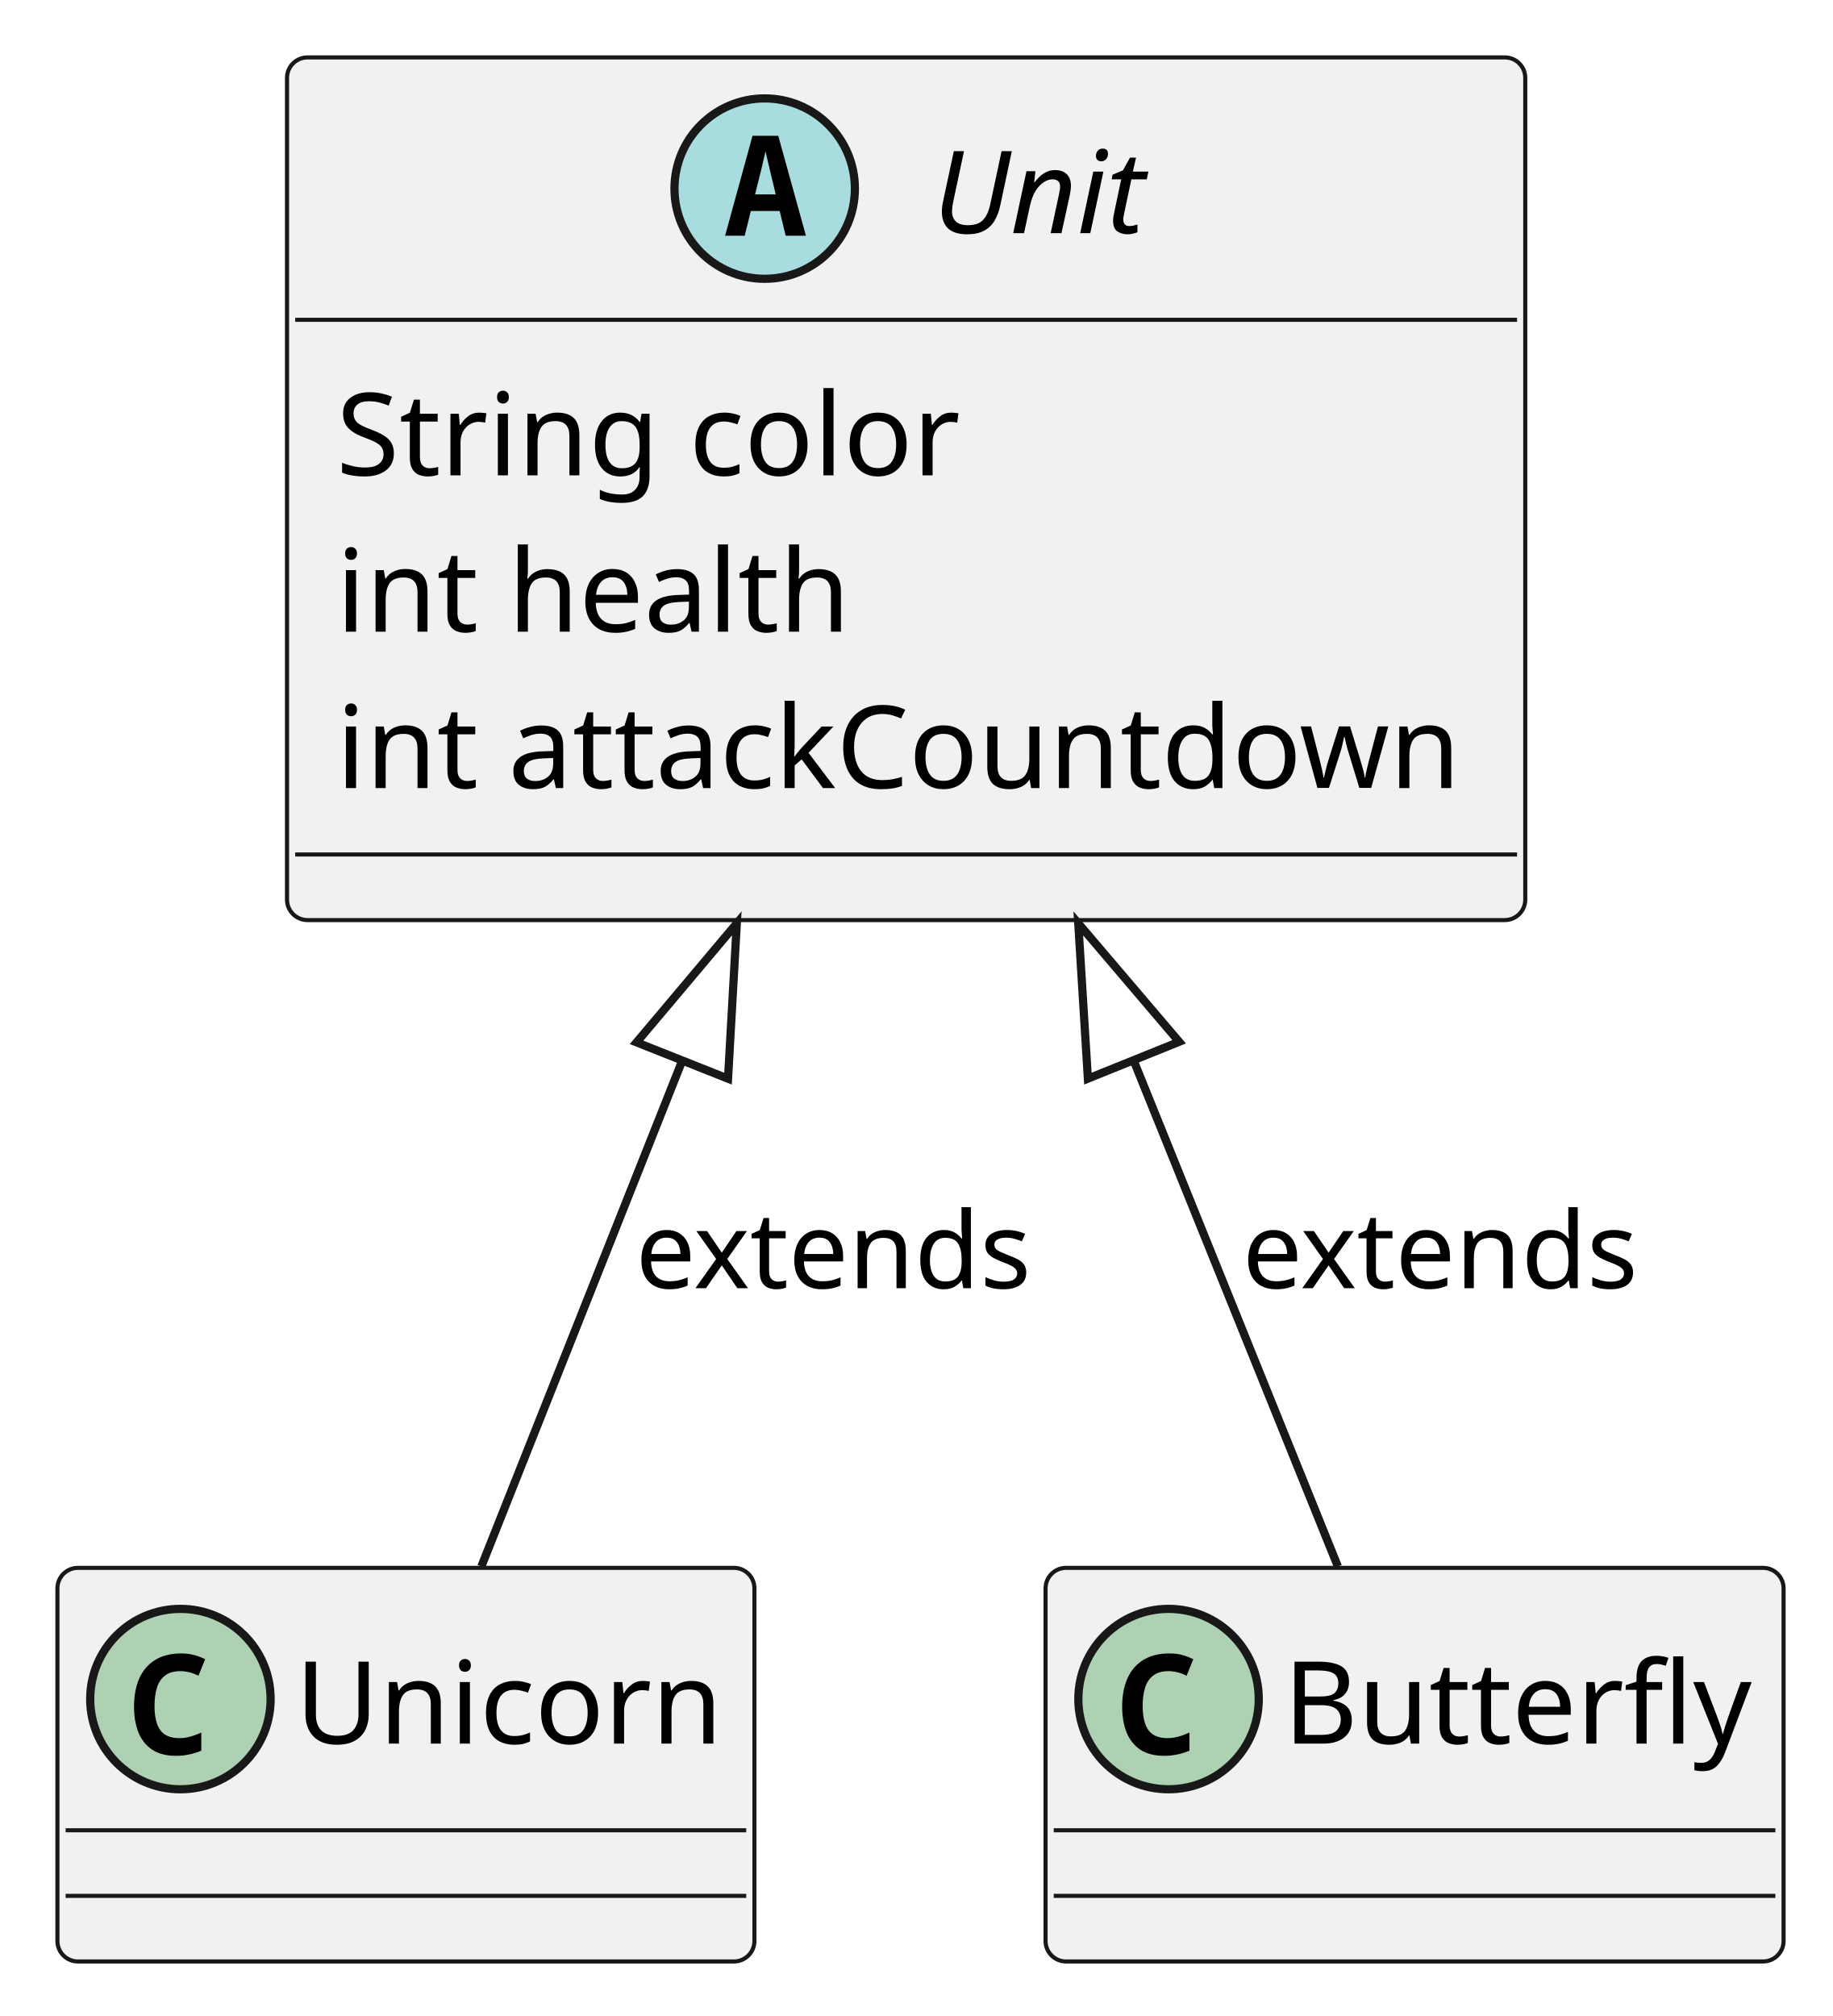
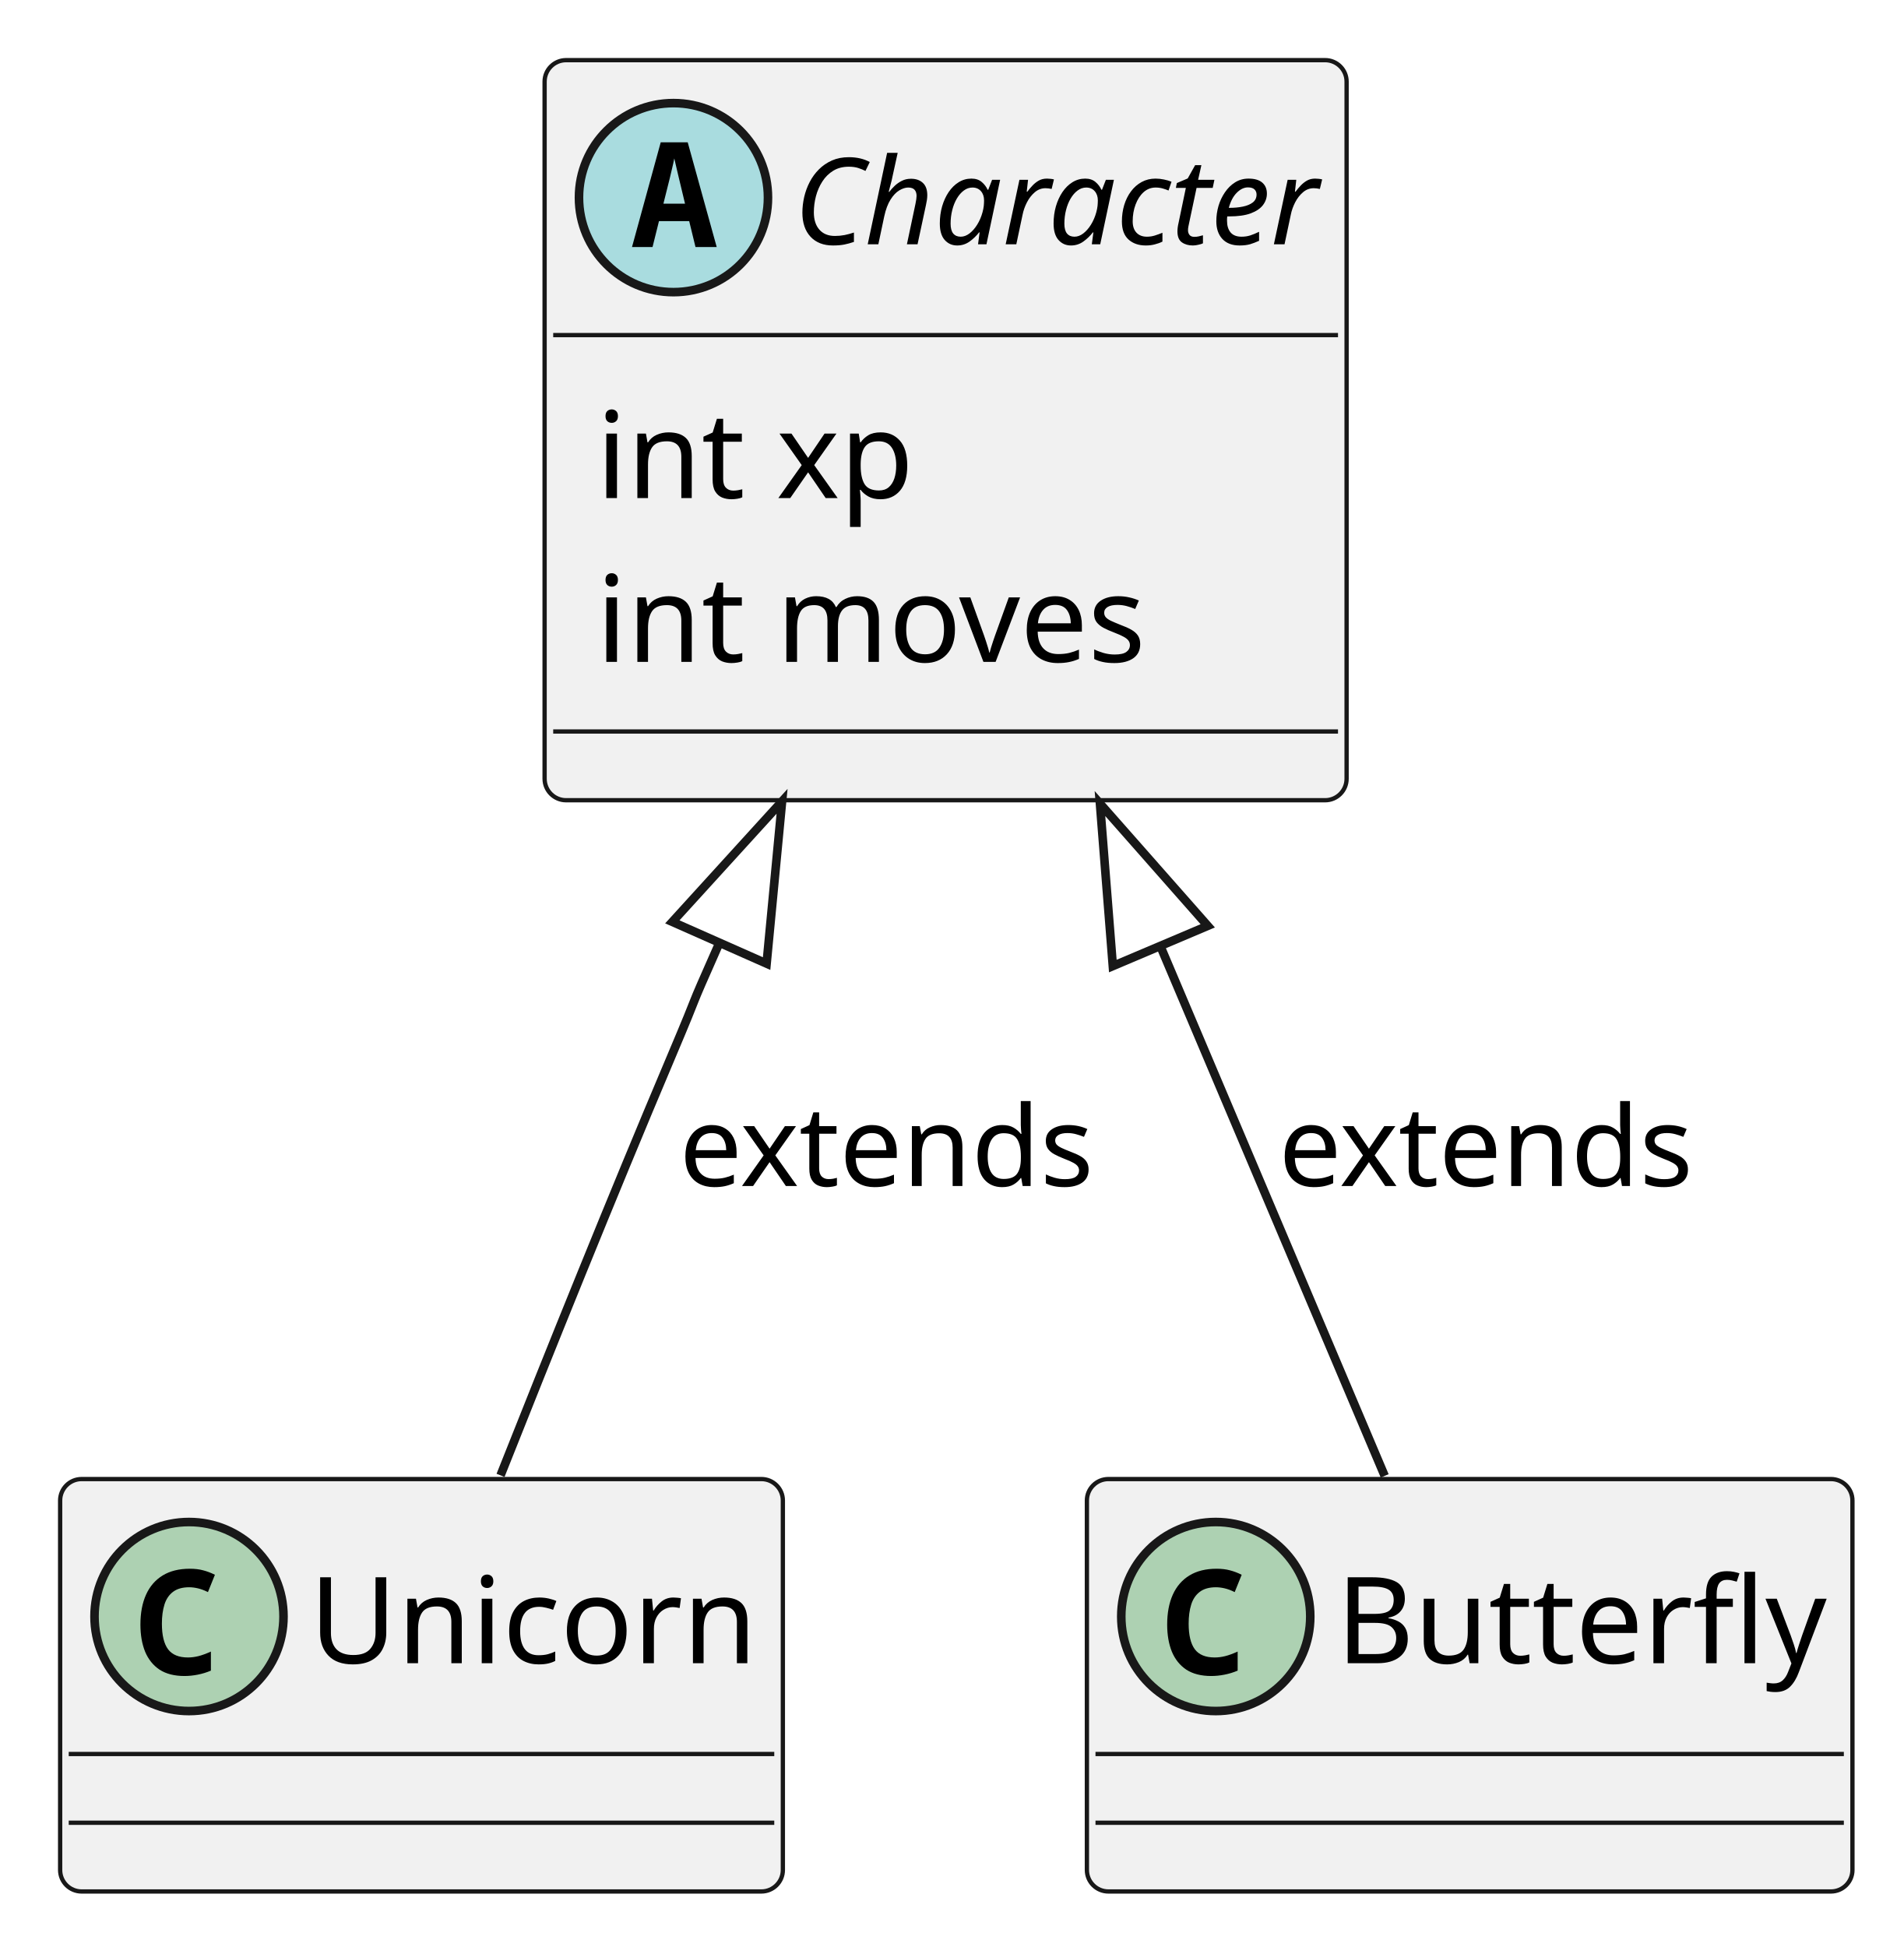
- <svg xmlns="http://www.w3.org/2000/svg" contentStyleType="text/css" height="440.269px" preserveAspectRatio="none" style="width:400px;height:440px;background:#FFFFFF;" version="1.1" viewBox="0 0 400 440" width="400.895px" zoomAndPan="magnify">
+ <svg xmlns="http://www.w3.org/2000/svg" contentStyleType="text/css" data-diagram-type="CLASS" height="409.718px" preserveAspectRatio="none" style="width:400px;height:409px;background:#FFFFFF;" version="1.1" viewBox="0 0 400 409" width="400.693px" zoomAndPan="magnify">
  <defs />
  <g>
-     <g id="elem_Unit">
-       <rect codeLine="3" fill="#F1F1F1" height="188.284" id="Unit" rx="4.474" ry="4.474" style="stroke:#181818;stroke-width:0.895;" width="270.246" x="62.64" y="12.528" />
-       <ellipse cx="166.89" cy="41.163" fill="#A9DCDF" rx="19.687" ry="19.687" style="stroke:#181818;stroke-width:1.79;" />
-       <path d="M158.249,51.454 L164.234,29.642 L169.855,29.642 L175.895,51.454 L171.476,51.454 L170.162,46.057 L163.87,46.057 L162.528,51.454 L158.249,51.454 Z M166.135,37.053 L164.793,42.422 L169.295,42.422 L168.009,37.053 Q167.757,36.018 167.534,35.039 Q167.31,34.032 167.058,32.998 Q166.862,34.032 166.611,35.039 Q166.359,36.018 166.135,37.053 Z " fill="#000000" />
-       <text fill="#000000" font-family="sans-serif" font-size="25.056" font-style="italic" lengthAdjust="spacing" textLength="46.532" x="203.579" y="50.885">Unit</text>
-       <line style="stroke:#181818;stroke-width:0.895;" x1="64.43" x2="331.096" y1="69.799" y2="69.799" />
-       <text fill="#000000" font-family="sans-serif" font-size="25.056" lengthAdjust="spacing" textLength="139.597" x="73.378" y="103.742">String color</text>
-       <text fill="#000000" font-family="sans-serif" font-size="25.056" lengthAdjust="spacing" textLength="116.331" x="73.378" y="137.868">int health</text>
-       <text fill="#000000" font-family="sans-serif" font-size="25.056" lengthAdjust="spacing" textLength="248.77" x="73.378" y="171.994">int attackCountdown</text>
-       <line style="stroke:#181818;stroke-width:0.895;" x1="64.43" x2="331.096" y1="186.494" y2="186.494" />
+     <g class="entity" data-qualified-name="Character" data-source-line="3" id="ent0002">
+       <rect fill="#F1F1F1" height="155.469" rx="4.512" ry="4.512" style="stroke:#181818;stroke-width:0.902;" width="168.486" x="114.414" y="12.634" />
+       <ellipse cx="141.488" cy="41.513" fill="#A9DCDF" rx="19.854" ry="19.854" style="stroke:#181818;stroke-width:1.805;" />
+       <path d="M132.774,51.892 L138.809,29.894 L144.477,29.894 L150.569,51.892 L146.113,51.892 L144.788,46.449 L138.442,46.449 L137.089,51.892 L132.774,51.892 Z M140.727,37.368 L139.373,42.782 L143.913,42.782 L142.616,37.368 Q142.362,36.324 142.137,35.337 Q141.911,34.322 141.657,33.278 Q141.46,34.322 141.206,35.337 Q140.952,36.324 140.727,37.368 Z " fill="#000000" />
+       <text fill="#000000" font-family="sans-serif" font-size="25.269" font-style="italic" lengthAdjust="spacing" textLength="110.728" x="166.757" y="51.318">Character</text>
+       <line style="stroke:#181818;stroke-width:0.902;" x1="116.219" x2="281.095" y1="70.392" y2="70.392" />
+       <text fill="#000000" font-family="sans-serif" font-size="25.269" lengthAdjust="spacing" textLength="66.735" x="125.244" y="104.624">int xp</text>
+       <text fill="#000000" font-family="sans-serif" font-size="25.269" lengthAdjust="spacing" textLength="115.933" x="125.244" y="139.04">int moves</text>
+       <line style="stroke:#181818;stroke-width:0.902;" x1="116.219" x2="281.095" y1="153.664" y2="153.664" />
    </g>
-     <g id="elem_Unicorn">
-       <rect codeLine="9" fill="#F1F1F1" height="85.906" id="Unicorn" rx="4.474" ry="4.474" style="stroke:#181818;stroke-width:0.895;" width="152.125" x="12.528" y="342.192" />
-       <ellipse cx="39.374" cy="370.828" fill="#ADD1B2" rx="19.687" ry="19.687" style="stroke:#181818;stroke-width:1.79;" />
-       <path d="M38.423,383.216 Q35.291,383.216 33.249,381.902 Q31.236,380.559 30.229,378.154 Q29.251,375.721 29.251,372.506 Q29.251,368.87 30.425,366.27 Q31.6,363.669 33.893,362.271 Q36.186,360.873 39.541,360.873 Q41.135,360.873 42.338,361.208 Q43.54,361.516 44.771,362.131 L43.317,365.738 Q42.198,365.179 41.219,364.955 Q40.269,364.731 39.402,364.731 Q37.304,364.731 36.046,365.682 Q34.788,366.633 34.256,368.339 Q33.725,370.045 33.725,372.31 Q33.725,375.917 35.011,377.651 Q36.297,379.357 39.15,379.357 Q40.212,379.357 41.331,379.077 Q42.45,378.798 43.932,378.126 L43.932,382.097 Q42.617,382.657 41.191,382.936 Q39.793,383.216 38.423,383.216 Z " fill="#000000" />
-       <text fill="#000000" font-family="sans-serif" font-size="25.056" lengthAdjust="spacing" textLength="94.855" x="64.43" y="380.549">Unicorn</text>
-       <line style="stroke:#181818;stroke-width:0.895;" x1="14.318" x2="162.863" y1="399.463" y2="399.463" />
-       <line style="stroke:#181818;stroke-width:0.895;" x1="14.318" x2="162.863" y1="413.781" y2="413.781" />
+     <g class="entity" data-qualified-name="Unicorn" data-source-line="8" id="ent0003">
+       <rect fill="#F1F1F1" height="86.636" rx="4.512" ry="4.512" style="stroke:#181818;stroke-width:0.902;" width="151.834" x="12.634" y="310.7" />
+       <ellipse cx="39.708" cy="339.579" fill="#ADD1B2" rx="19.854" ry="19.854" style="stroke:#181818;stroke-width:1.805;" />
+       <path d="M38.749,352.072 Q35.591,352.072 33.532,350.747 Q31.502,349.393 30.486,346.968 Q29.499,344.514 29.499,341.271 Q29.499,337.605 30.684,334.982 Q31.868,332.359 34.181,330.949 Q36.493,329.539 39.878,329.539 Q41.485,329.539 42.698,329.877 Q43.91,330.188 45.151,330.808 L43.685,334.446 Q42.557,333.882 41.57,333.656 Q40.611,333.431 39.737,333.431 Q37.621,333.431 36.352,334.39 Q35.083,335.348 34.547,337.069 Q34.012,338.789 34.012,341.073 Q34.012,344.712 35.309,346.46 Q36.606,348.18 39.483,348.18 Q40.554,348.18 41.682,347.898 Q42.811,347.616 44.305,346.939 L44.305,350.944 Q42.98,351.508 41.541,351.79 Q40.131,352.072 38.749,352.072 Z " fill="#000000" />
+       <text fill="#000000" font-family="sans-serif" font-size="25.269" lengthAdjust="spacing" textLength="94.076" x="64.977" y="349.383">Unicorn</text>
+       <line style="stroke:#181818;stroke-width:0.902;" x1="14.439" x2="162.663" y1="368.457" y2="368.457" />
+       <line style="stroke:#181818;stroke-width:0.902;" x1="14.439" x2="162.663" y1="382.897" y2="382.897" />
    </g>
-     <g id="elem_Butterfly">
-       <rect codeLine="12" fill="#F1F1F1" height="85.906" id="Butterfly" rx="4.474" ry="4.474" style="stroke:#181818;stroke-width:0.895;" width="161.074" x="228.188" y="342.192" />
-       <ellipse cx="255.034" cy="370.828" fill="#ADD1B2" rx="19.687" ry="19.687" style="stroke:#181818;stroke-width:1.79;" />
-       <path d="M254.083,383.216 Q250.951,383.216 248.909,381.902 Q246.896,380.559 245.889,378.154 Q244.911,375.721 244.911,372.506 Q244.911,368.87 246.085,366.27 Q247.26,363.669 249.553,362.271 Q251.846,360.873 255.201,360.873 Q256.795,360.873 257.998,361.208 Q259.2,361.516 260.431,362.131 L258.976,365.738 Q257.858,365.179 256.879,364.955 Q255.928,364.731 255.061,364.731 Q252.964,364.731 251.706,365.682 Q250.447,366.633 249.916,368.339 Q249.385,370.045 249.385,372.31 Q249.385,375.917 250.671,377.651 Q251.958,379.357 254.81,379.357 Q255.873,379.357 256.991,379.077 Q258.11,378.798 259.592,378.126 L259.592,382.097 Q258.277,382.657 256.851,382.936 Q255.453,383.216 254.083,383.216 Z " fill="#000000" />
-       <text fill="#000000" font-family="sans-serif" font-size="25.056" lengthAdjust="spacing" textLength="103.803" x="280.089" y="380.549">Butterfly</text>
-       <line style="stroke:#181818;stroke-width:0.895;" x1="229.978" x2="387.472" y1="399.463" y2="399.463" />
-       <line style="stroke:#181818;stroke-width:0.895;" x1="229.978" x2="387.472" y1="413.781" y2="413.781" />
+     <g class="entity" data-qualified-name="Butterfly" data-source-line="11" id="ent0004">
+       <rect fill="#F1F1F1" height="86.636" rx="4.512" ry="4.512" style="stroke:#181818;stroke-width:0.902;" width="160.829" x="228.341" y="310.7" />
+       <ellipse cx="255.415" cy="339.579" fill="#ADD1B2" rx="19.854" ry="19.854" style="stroke:#181818;stroke-width:1.805;" />
+       <path d="M254.456,352.072 Q251.298,352.072 249.239,350.747 Q247.208,349.393 246.193,346.968 Q245.206,344.514 245.206,341.271 Q245.206,337.605 246.39,334.982 Q247.575,332.359 249.887,330.949 Q252.2,329.539 255.584,329.539 Q257.192,329.539 258.404,329.877 Q259.617,330.188 260.858,330.808 L259.392,334.446 Q258.263,333.882 257.276,333.656 Q256.317,333.431 255.443,333.431 Q253.328,333.431 252.059,334.39 Q250.79,335.348 250.254,337.069 Q249.718,338.789 249.718,341.073 Q249.718,344.712 251.016,346.46 Q252.313,348.18 255.189,348.18 Q256.261,348.18 257.389,347.898 Q258.517,347.616 260.012,346.939 L260.012,350.944 Q258.687,351.508 257.248,351.79 Q255.838,352.072 254.456,352.072 Z " fill="#000000" />
+       <text fill="#000000" font-family="sans-serif" font-size="25.269" lengthAdjust="spacing" textLength="103.072" x="280.684" y="349.383">Butterfly</text>
+       <line style="stroke:#181818;stroke-width:0.902;" x1="230.146" x2="387.365" y1="368.457" y2="368.457" />
+       <line style="stroke:#181818;stroke-width:0.902;" x1="230.146" x2="387.365" y1="382.897" y2="382.897" />
    </g>
-     <g id="link_Unit_Unicorn">
-       <path codeLine="15" d="M148.911,231.46 C129.976,279.12 119.785,304.823 105.056,341.888 " fill="none" id="Unit-backto-Unicorn" style="stroke:#181818;stroke-width:1.79;" />
-       <polygon fill="none" points="160.805,201.521,138.931,227.495,158.89,235.425,160.805,201.521" style="stroke:#181818;stroke-width:1.79;" />
-       <text fill="#000000" font-family="sans-serif" font-size="23.266" lengthAdjust="spacing" textLength="85.906" x="138.702" y="281.158">extends</text>
+     <g class="link" data-entity-1="ent0002" data-entity-2="ent0003" data-link-type="extension" data-source-line="14" id="lnk5">
+       <path codeLine="14" d="M151.15,198.035 C143.334,215.687 148.311,204.733 140.893,222.258 C128.565,251.372 115.263,284.438 105.155,309.924" fill="none" id="Character-backto-Unicorn" style="stroke:#181818;stroke-width:1.805;" />
+       <polygon fill="none" points="164.302,168.327,141.247,193.65,161.052,202.419,164.302,168.327" style="stroke:#181818;stroke-width:1.805;" />
+       <text fill="#000000" font-family="sans-serif" font-size="23.464" lengthAdjust="spacing" textLength="87.521" x="142.697" y="249.147">extends</text>
    </g>
-     <g id="link_Unit_Butterfly">
-       <path codeLine="16" d="M247.388,231.394 C266.627,279.054 277.029,304.823 291.991,341.888 " fill="none" id="Unit-backto-Butterfly" style="stroke:#181818;stroke-width:1.79;" />
-       <polygon fill="none" points="235.329,201.521,237.43,235.413,257.345,227.374,235.329,201.521" style="stroke:#181818;stroke-width:1.79;" />
-       <text fill="#000000" font-family="sans-serif" font-size="23.266" lengthAdjust="spacing" textLength="85.906" x="271.141" y="281.158">extends</text>
+     <g class="link" data-entity-1="ent0002" data-entity-2="ent0004" data-link-type="extension" data-source-line="15" id="lnk6">
+       <path codeLine="15" d="M243.76,198.711 C263.307,244.845 274.764,271.93 290.9,310.032" fill="none" id="Character-backto-Butterfly" style="stroke:#181818;stroke-width:1.805;" />
+       <polygon fill="none" points="231.085,168.797,233.788,202.936,253.731,194.486,231.085,168.797" style="stroke:#181818;stroke-width:1.805;" />
+       <text fill="#000000" font-family="sans-serif" font-size="23.464" lengthAdjust="spacing" textLength="87.521" x="268.609" y="249.147">extends</text>
    </g>
  </g>
</svg>
